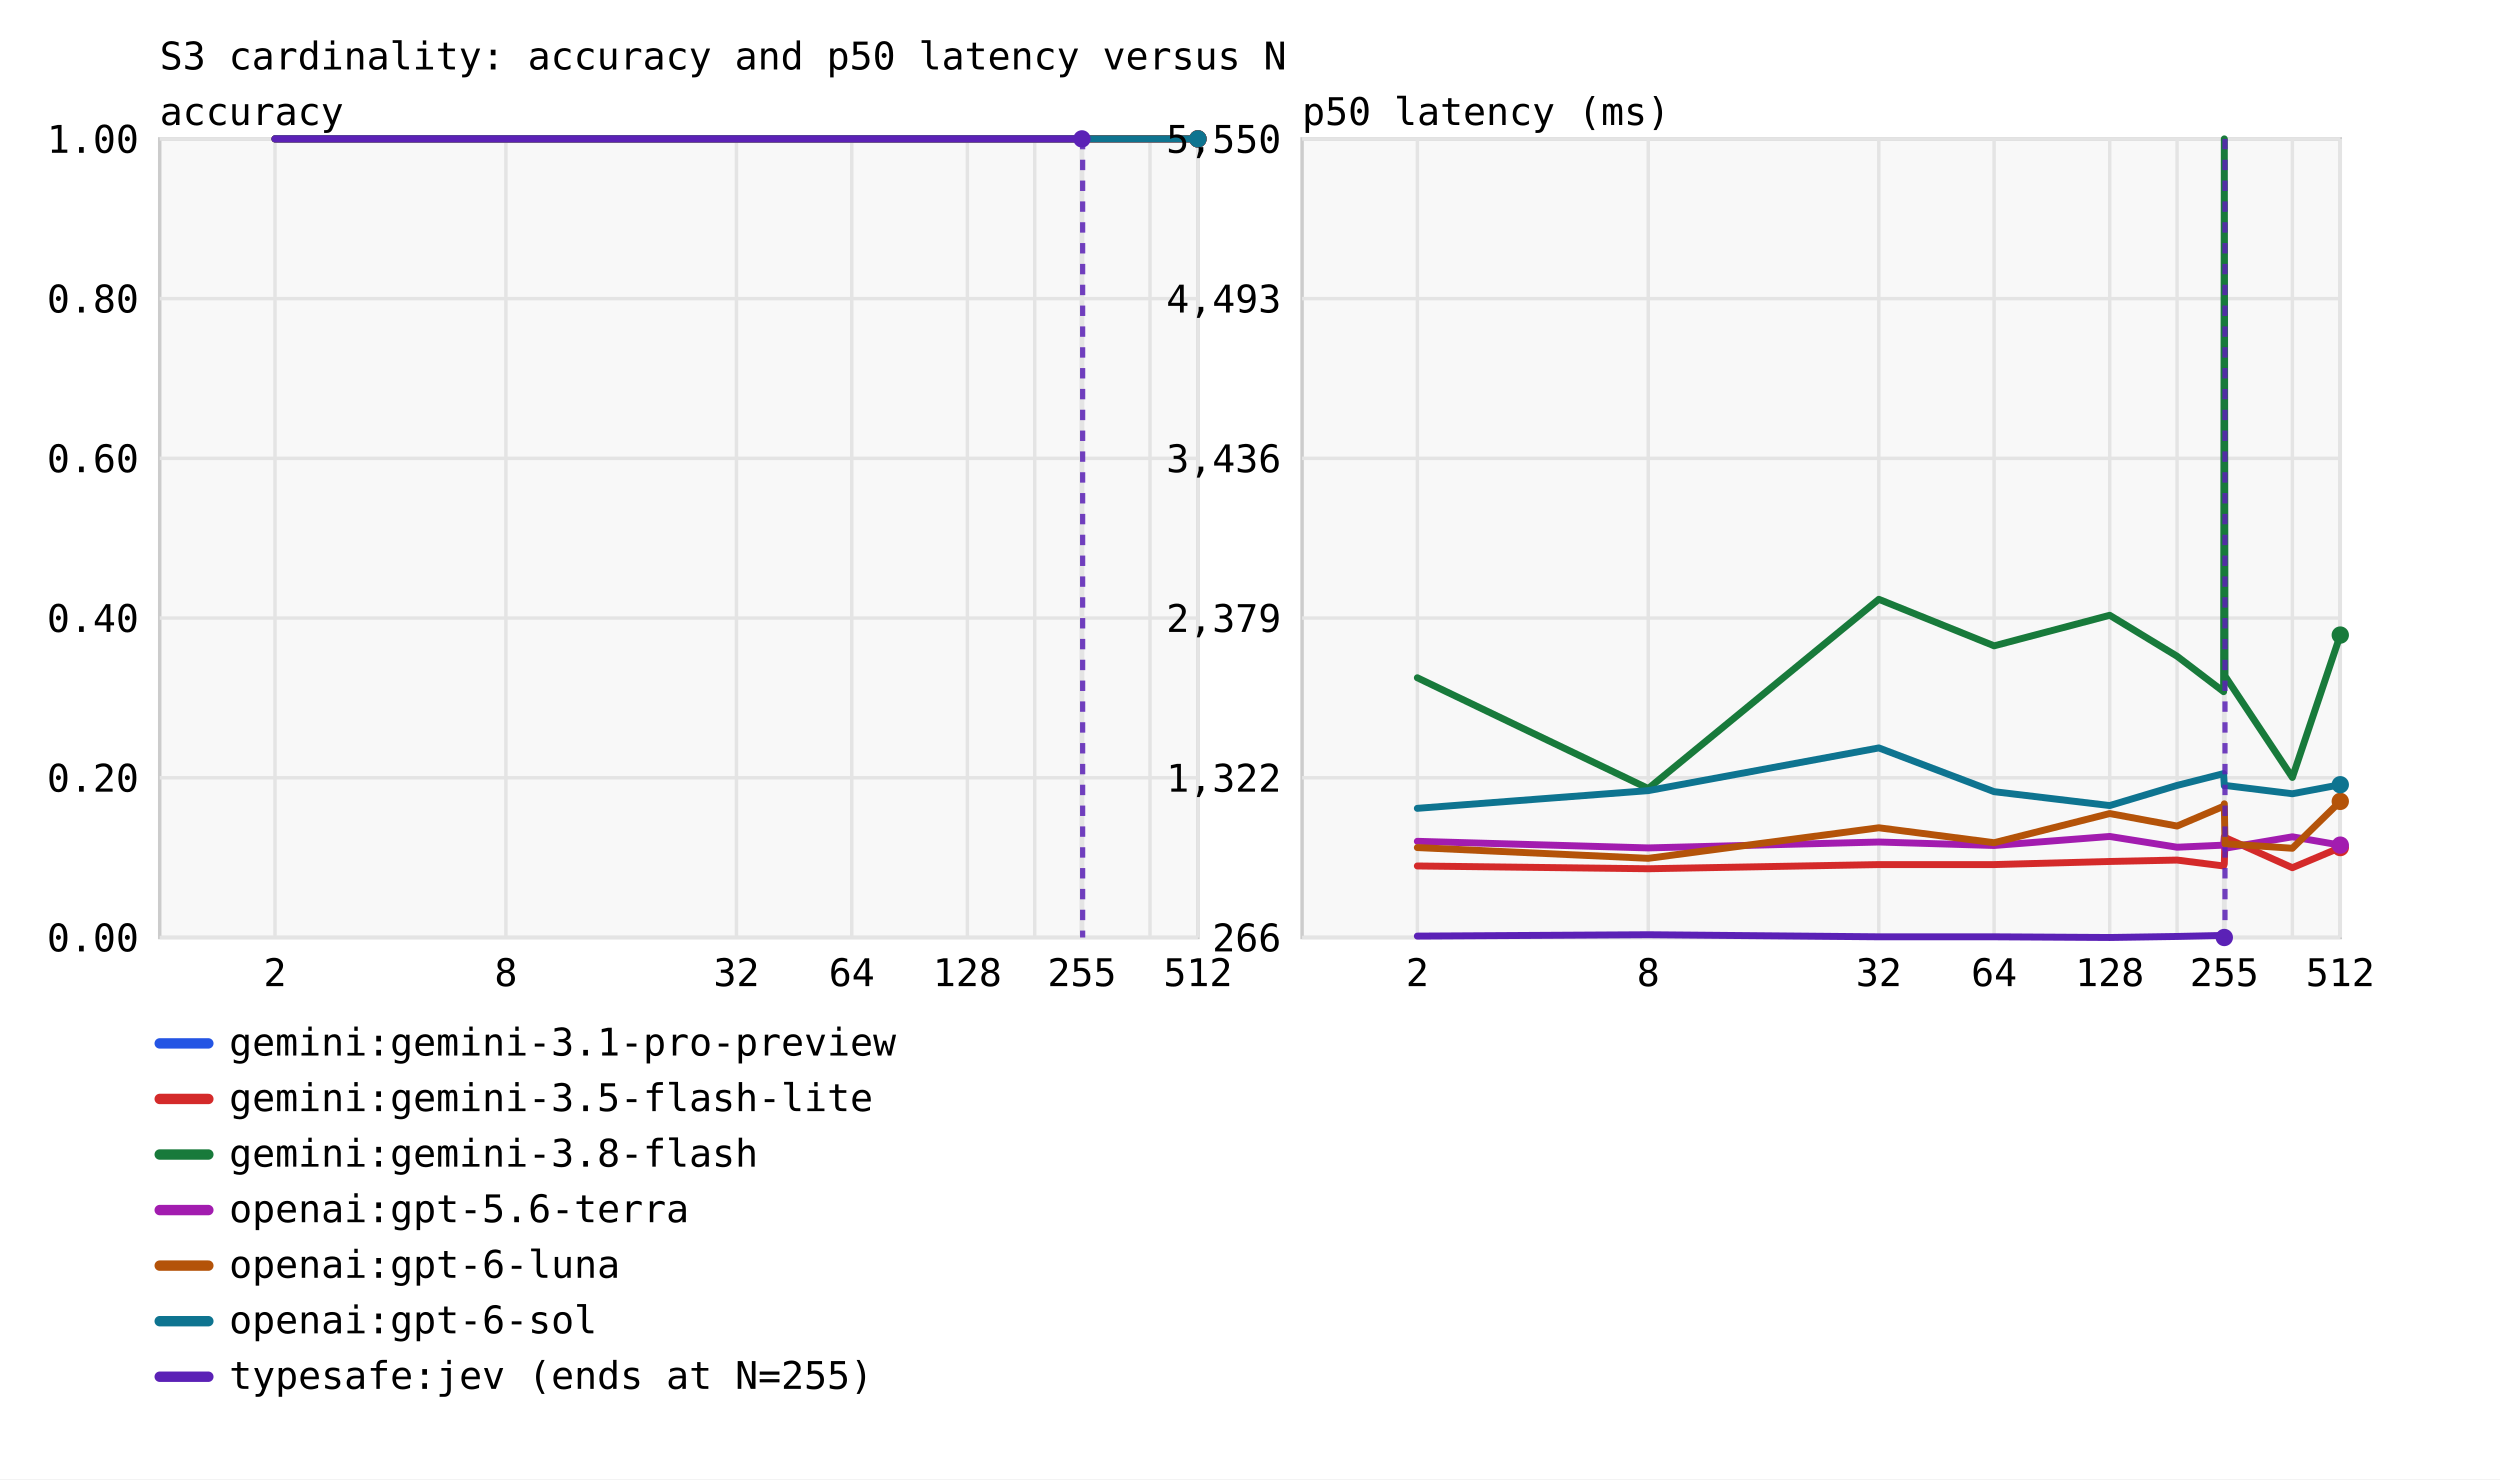
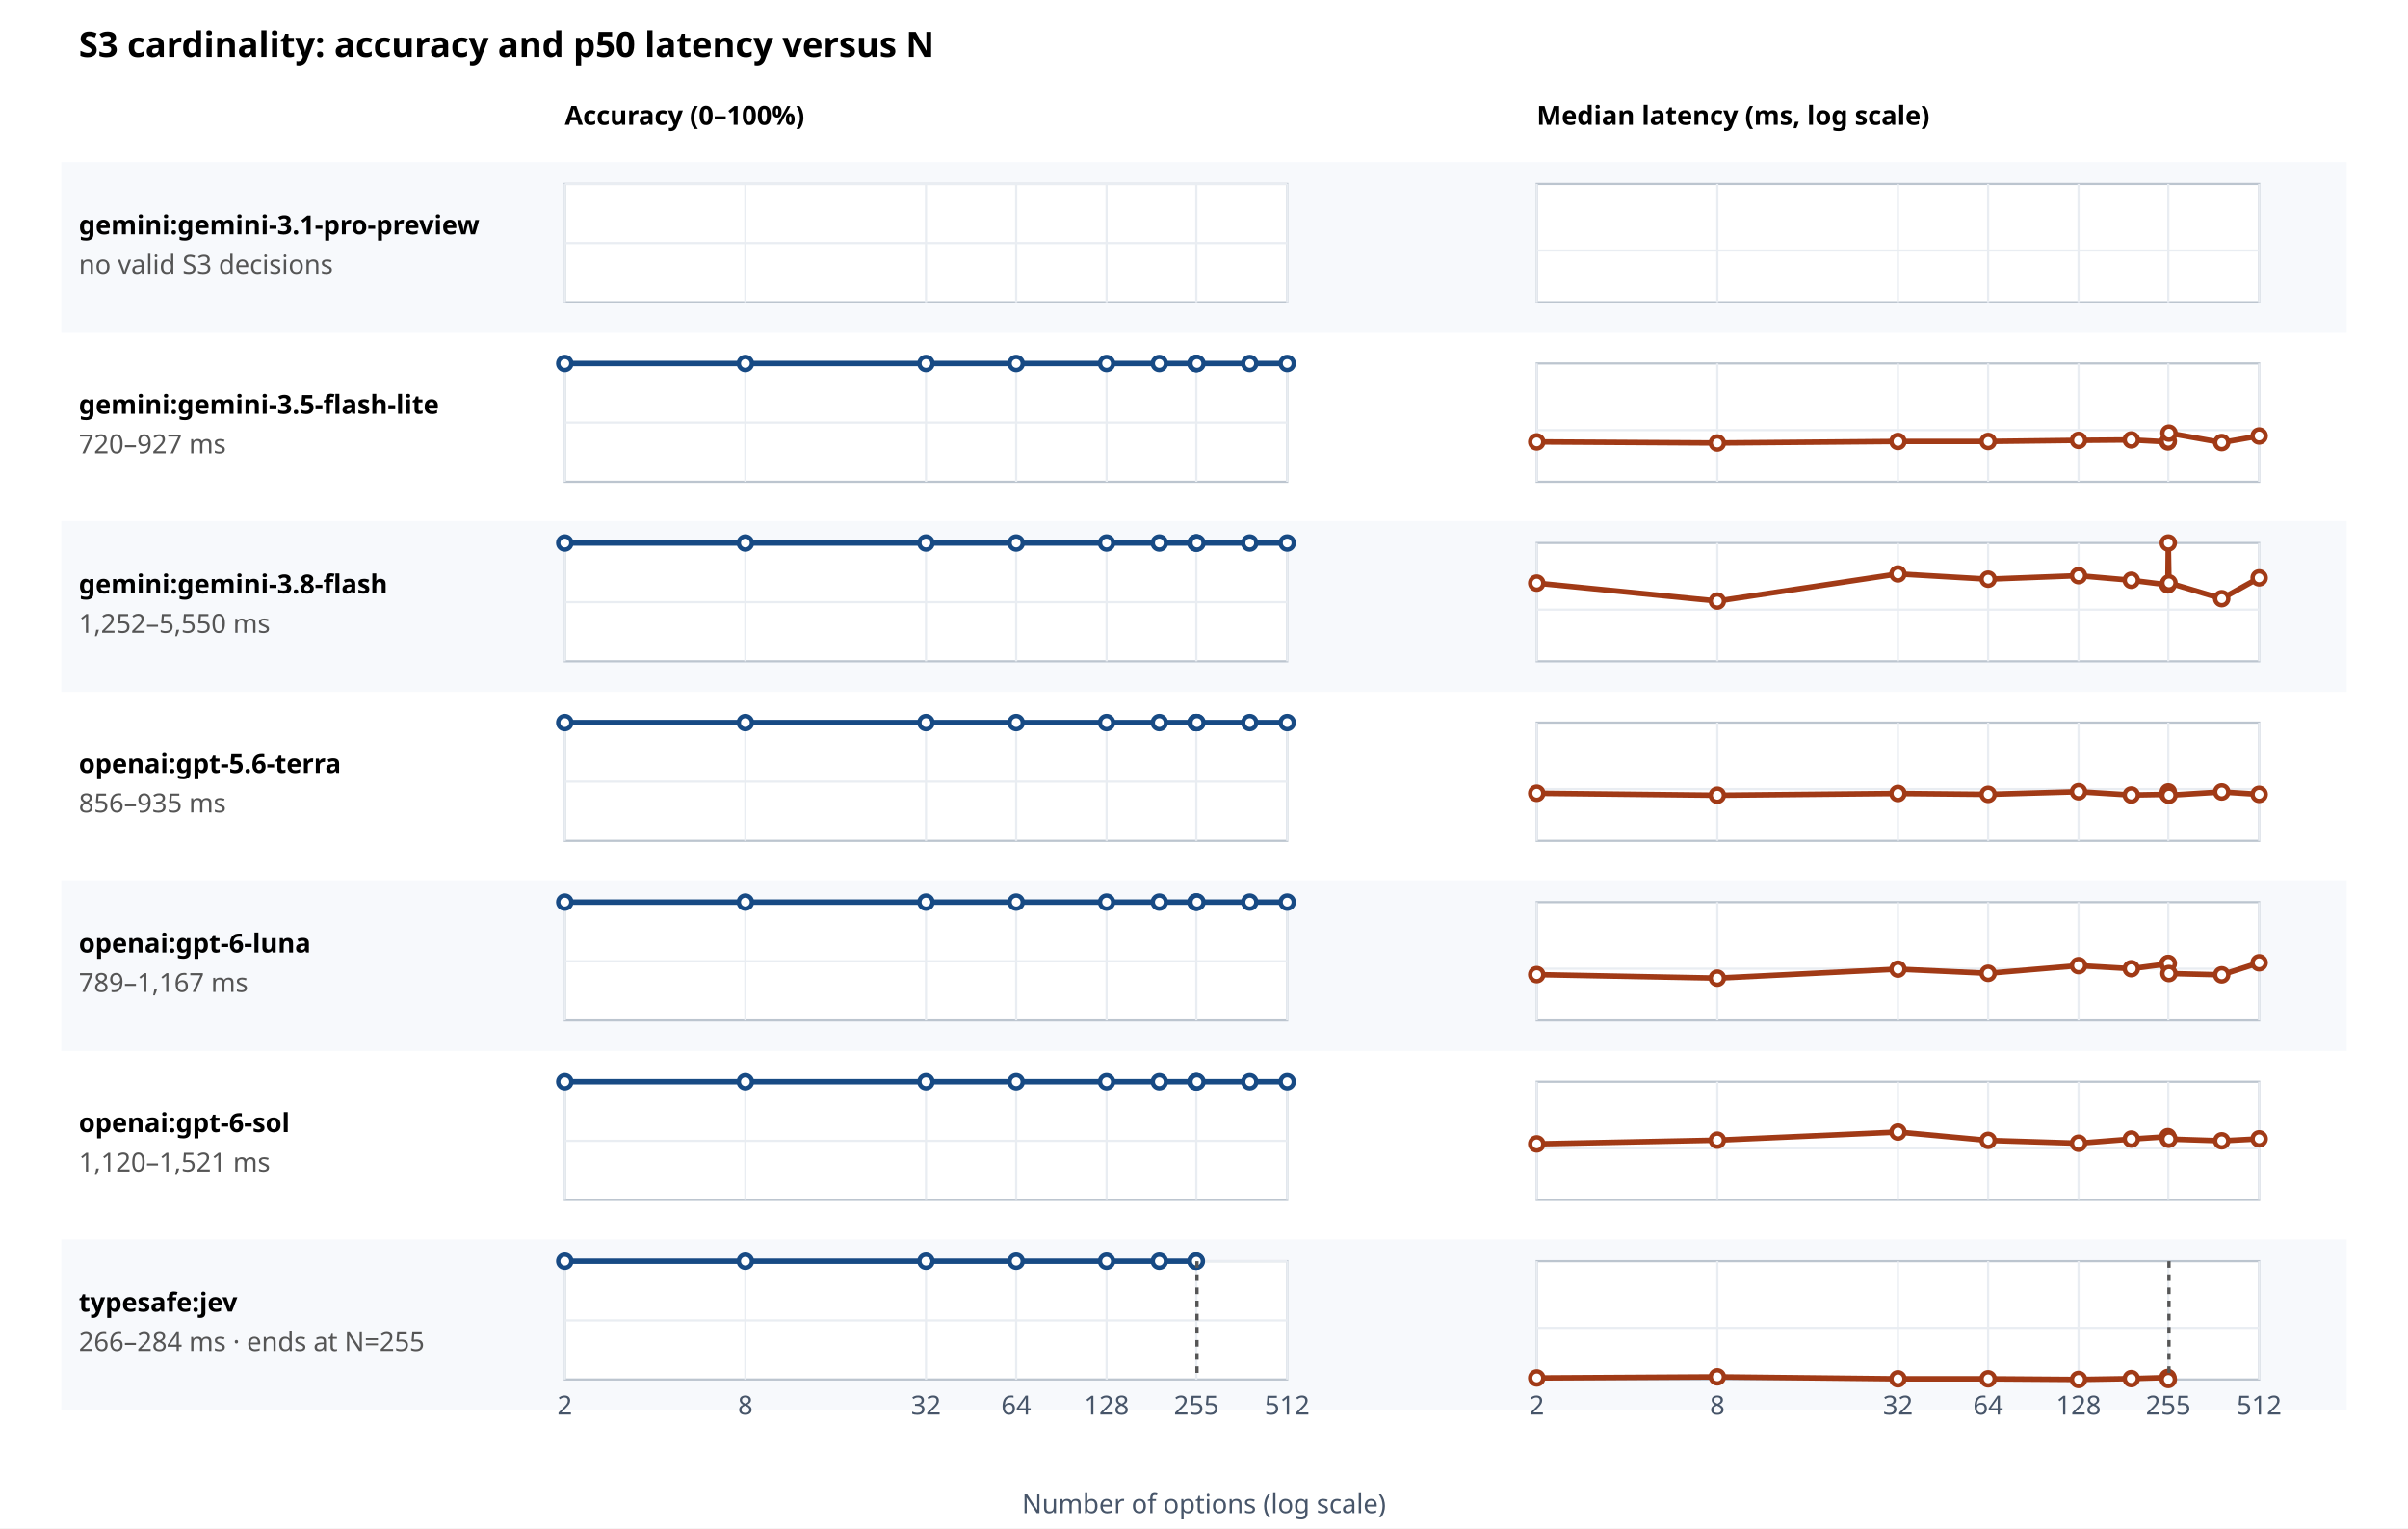
- <svg xmlns="http://www.w3.org/2000/svg" width="720" height="426" viewBox="0 0 720 426" font-family="monospace" font-size="11">
+ <svg xmlns="http://www.w3.org/2000/svg" width="1100" height="698" viewBox="0 0 1100 698" role="img" aria-label="S3 cardinality: accuracy and p50 latency versus N" font-family="sans-serif" font-size="12">
  <rect width="100%" height="100%" fill="#fff" />
-   <text x="46.0" y="20">S3 cardinality: accuracy and p50 latency versus N</text>
-   <text x="46.0" y="36">accuracy</text>
-   <rect x="46.0" y="40.0" width="299.0" height="230.0" fill="#f8f8f8" stroke="#ccc" />
-   <line x1="79.2" y1="40.0" x2="79.2" y2="270.0" stroke="#e4e4e4" />
-   <text x="79.2" y="284.0" text-anchor="middle">2</text>
-   <line x1="145.7" y1="40.0" x2="145.7" y2="270.0" stroke="#e4e4e4" />
-   <text x="145.7" y="284.0" text-anchor="middle">8</text>
-   <line x1="212.1" y1="40.0" x2="212.1" y2="270.0" stroke="#e4e4e4" />
-   <text x="212.1" y="284.0" text-anchor="middle">32</text>
-   <line x1="245.3" y1="40.0" x2="245.3" y2="270.0" stroke="#e4e4e4" />
-   <text x="245.3" y="284.0" text-anchor="middle">64</text>
-   <line x1="278.6" y1="40.0" x2="278.6" y2="270.0" stroke="#e4e4e4" />
-   <text x="278.6" y="284.0" text-anchor="middle">128</text>
-   <line x1="298.0" y1="40.0" x2="298.0" y2="270.0" stroke="#e4e4e4" />
-   <line x1="311.4" y1="40.0" x2="311.4" y2="270.0" stroke="#e4e4e4" />
-   <line x1="311.6" y1="40.0" x2="311.6" y2="270.0" stroke="#e4e4e4" />
-   <text x="311.6" y="284.0" text-anchor="middle">255</text>
-   <line x1="311.8" y1="40.0" x2="311.8" y2="270.0" stroke="#e4e4e4" />
-   <line x1="331.2" y1="40.0" x2="331.2" y2="270.0" stroke="#e4e4e4" />
-   <line x1="345.0" y1="40.0" x2="345.0" y2="270.0" stroke="#e4e4e4" />
-   <text x="345.0" y="284.0" text-anchor="middle">512</text>
-   <line x1="46.0" y1="270.0" x2="345.0" y2="270.0" stroke="#e4e4e4" />
-   <text x="40.0" y="274.0" text-anchor="end">0.00</text>
-   <line x1="46.0" y1="224.0" x2="345.0" y2="224.0" stroke="#e4e4e4" />
-   <text x="40.0" y="228.0" text-anchor="end">0.20</text>
-   <line x1="46.0" y1="178.0" x2="345.0" y2="178.0" stroke="#e4e4e4" />
-   <text x="40.0" y="182.0" text-anchor="end">0.40</text>
-   <line x1="46.0" y1="132.0" x2="345.0" y2="132.0" stroke="#e4e4e4" />
-   <text x="40.0" y="136.0" text-anchor="end">0.60</text>
-   <line x1="46.0" y1="86.0" x2="345.0" y2="86.0" stroke="#e4e4e4" />
-   <text x="40.0" y="90.0" text-anchor="end">0.80</text>
-   <line x1="46.0" y1="40.0" x2="345.0" y2="40.0" stroke="#e4e4e4" />
-   <text x="40.0" y="44.0" text-anchor="end">1.00</text>
-   <polyline points="79.2,40.0 145.7,40.0 212.1,40.0 245.3,40.0 278.6,40.0 298.0,40.0 311.4,40.0 311.6,40.0 311.8,40.0 331.2,40.0 345.0,40.0" fill="none" stroke="#d42a2a" stroke-width="2.0" stroke-linejoin="round" stroke-linecap="round" />
-   <circle cx="345.0" cy="40.0" r="2.5" fill="#d42a2a" />
-   <polyline points="79.2,40.0 145.7,40.0 212.1,40.0 245.3,40.0 278.6,40.0 298.0,40.0 311.4,40.0 311.6,40.0 311.8,40.0 331.2,40.0 345.0,40.0" fill="none" stroke="#187a3b" stroke-width="2.0" stroke-linejoin="round" stroke-linecap="round" />
-   <circle cx="345.0" cy="40.0" r="2.5" fill="#187a3b" />
-   <polyline points="79.2,40.0 145.7,40.0 212.1,40.0 245.3,40.0 278.6,40.0 298.0,40.0 311.4,40.0 311.6,40.0 311.8,40.0 331.2,40.0 345.0,40.0" fill="none" stroke="#a21caf" stroke-width="2.0" stroke-linejoin="round" stroke-linecap="round" />
-   <circle cx="345.0" cy="40.0" r="2.5" fill="#a21caf" />
-   <polyline points="79.2,40.0 145.7,40.0 212.1,40.0 245.3,40.0 278.6,40.0 298.0,40.0 311.4,40.0 311.6,40.0 311.8,40.0 331.2,40.0 345.0,40.0" fill="none" stroke="#b45309" stroke-width="2.0" stroke-linejoin="round" stroke-linecap="round" />
-   <circle cx="345.0" cy="40.0" r="2.5" fill="#b45309" />
-   <polyline points="79.2,40.0 145.7,40.0 212.1,40.0 245.3,40.0 278.6,40.0 298.0,40.0 311.4,40.0 311.6,40.0 311.8,40.0 331.2,40.0 345.0,40.0" fill="none" stroke="#0e7490" stroke-width="2.0" stroke-linejoin="round" stroke-linecap="round" />
-   <circle cx="345.0" cy="40.0" r="2.5" fill="#0e7490" />
-   <polyline points="79.2,40.0 145.7,40.0 212.1,40.0 245.3,40.0 278.6,40.0 298.0,40.0 311.4,40.0 311.6,40.0" fill="none" stroke="#5b21b6" stroke-width="2.0" stroke-linejoin="round" stroke-linecap="round" />
-   <circle cx="311.6" cy="40.0" r="2.5" fill="#5b21b6" />
-   <line x1="311.8" y1="40.0" x2="311.8" y2="270.0" stroke="#5b21b6" stroke-width="1.5" stroke-dasharray="3 3" opacity="0.85" />
-   <text x="375.0" y="36">p50 latency (ms)</text>
-   <rect x="375.0" y="40.0" width="299.0" height="230.0" fill="#f8f8f8" stroke="#ccc" />
-   <line x1="408.2" y1="40.0" x2="408.2" y2="270.0" stroke="#e4e4e4" />
-   <text x="408.2" y="284.0" text-anchor="middle">2</text>
-   <line x1="474.7" y1="40.0" x2="474.7" y2="270.0" stroke="#e4e4e4" />
-   <text x="474.7" y="284.0" text-anchor="middle">8</text>
-   <line x1="541.1" y1="40.0" x2="541.1" y2="270.0" stroke="#e4e4e4" />
-   <text x="541.1" y="284.0" text-anchor="middle">32</text>
-   <line x1="574.3" y1="40.0" x2="574.3" y2="270.0" stroke="#e4e4e4" />
-   <text x="574.3" y="284.0" text-anchor="middle">64</text>
-   <line x1="607.6" y1="40.0" x2="607.6" y2="270.0" stroke="#e4e4e4" />
-   <text x="607.6" y="284.0" text-anchor="middle">128</text>
-   <line x1="627.0" y1="40.0" x2="627.0" y2="270.0" stroke="#e4e4e4" />
-   <line x1="640.4" y1="40.0" x2="640.4" y2="270.0" stroke="#e4e4e4" />
-   <line x1="640.6" y1="40.0" x2="640.6" y2="270.0" stroke="#e4e4e4" />
-   <text x="640.6" y="284.0" text-anchor="middle">255</text>
-   <line x1="640.8" y1="40.0" x2="640.8" y2="270.0" stroke="#e4e4e4" />
-   <line x1="660.2" y1="40.0" x2="660.2" y2="270.0" stroke="#e4e4e4" />
-   <line x1="674.0" y1="40.0" x2="674.0" y2="270.0" stroke="#e4e4e4" />
-   <text x="674.0" y="284.0" text-anchor="middle">512</text>
-   <line x1="375.0" y1="270.0" x2="674.0" y2="270.0" stroke="#e4e4e4" />
-   <text x="369.0" y="274.0" text-anchor="end">266</text>
-   <line x1="375.0" y1="224.0" x2="674.0" y2="224.0" stroke="#e4e4e4" />
-   <text x="369.0" y="228.0" text-anchor="end">1,322</text>
-   <line x1="375.0" y1="178.0" x2="674.0" y2="178.0" stroke="#e4e4e4" />
-   <text x="369.0" y="182.0" text-anchor="end">2,379</text>
-   <line x1="375.0" y1="132.0" x2="674.0" y2="132.0" stroke="#e4e4e4" />
-   <text x="369.0" y="136.0" text-anchor="end">3,436</text>
-   <line x1="375.0" y1="86.0" x2="674.0" y2="86.0" stroke="#e4e4e4" />
-   <text x="369.0" y="90.0" text-anchor="end">4,493</text>
-   <line x1="375.0" y1="40.0" x2="674.0" y2="40.0" stroke="#e4e4e4" />
-   <text x="369.0" y="44.0" text-anchor="end">5,550</text>
-   <polyline points="408.2,249.4 474.7,250.2 541.1,249.0 574.3,249.0 607.6,248.1 627.0,247.7 640.4,249.4 640.6,248.8 640.8,241.2 660.2,249.9 674.0,244.1" fill="none" stroke="#d42a2a" stroke-width="2.0" stroke-linejoin="round" stroke-linecap="round" />
-   <circle cx="674.0" cy="244.1" r="2.5" fill="#d42a2a" />
-   <polyline points="408.2,195.2 474.7,227.1 541.1,172.6 574.3,186.0 607.6,177.2 627.0,189.0 640.4,199.2 640.6,40.0 640.8,194.7 660.2,223.9 674.0,182.9" fill="none" stroke="#187a3b" stroke-width="2.0" stroke-linejoin="round" stroke-linecap="round" />
-   <circle cx="674.0" cy="182.9" r="2.5" fill="#187a3b" />
-   <polyline points="408.2,242.3 474.7,244.2 541.1,242.5 574.3,243.5 607.6,240.9 627.0,244.0 640.4,243.4 640.6,241.0 640.8,244.3 660.2,241.0 674.0,243.4" fill="none" stroke="#a21caf" stroke-width="2.0" stroke-linejoin="round" stroke-linecap="round" />
-   <circle cx="674.0" cy="243.4" r="2.5" fill="#a21caf" />
-   <polyline points="408.2,244.1 474.7,247.2 541.1,238.4 574.3,242.7 607.6,234.3 627.0,237.9 640.4,232.2 640.6,231.5 640.8,243.0 660.2,244.3 674.0,230.8" fill="none" stroke="#b45309" stroke-width="2.0" stroke-linejoin="round" stroke-linecap="round" />
-   <circle cx="674.0" cy="230.8" r="2.5" fill="#b45309" />
-   <polyline points="408.2,232.8 474.7,227.7 541.1,215.4 574.3,228.0 607.6,232.0 627.0,226.2 640.4,222.8 640.6,226.3 640.8,226.2 660.2,228.6 674.0,226.0" fill="none" stroke="#0e7490" stroke-width="2.0" stroke-linejoin="round" stroke-linecap="round" />
-   <circle cx="674.0" cy="226.0" r="2.5" fill="#0e7490" />
-   <polyline points="408.2,269.6 474.7,269.2 541.1,269.8 574.3,269.8 607.6,270.0 627.0,269.7 640.4,269.4 640.6,270.0" fill="none" stroke="#5b21b6" stroke-width="2.0" stroke-linejoin="round" stroke-linecap="round" />
-   <circle cx="640.6" cy="270.0" r="2.5" fill="#5b21b6" />
-   <line x1="640.8" y1="40.0" x2="640.8" y2="270.0" stroke="#5b21b6" stroke-width="1.5" stroke-dasharray="3 3" opacity="0.85" />
-   <line x1="46.0" y1="300.5" x2="60.0" y2="300.5" stroke="#2455e4" stroke-width="3" stroke-linecap="round" />
-   <text x="66.0" y="304.0">gemini:gemini-3.1-pro-preview</text>
-   <line x1="46.0" y1="316.5" x2="60.0" y2="316.5" stroke="#d42a2a" stroke-width="3" stroke-linecap="round" />
-   <text x="66.0" y="320.0">gemini:gemini-3.5-flash-lite</text>
-   <line x1="46.0" y1="332.5" x2="60.0" y2="332.5" stroke="#187a3b" stroke-width="3" stroke-linecap="round" />
-   <text x="66.0" y="336.0">gemini:gemini-3.8-flash</text>
-   <line x1="46.0" y1="348.5" x2="60.0" y2="348.5" stroke="#a21caf" stroke-width="3" stroke-linecap="round" />
-   <text x="66.0" y="352.0">openai:gpt-5.6-terra</text>
-   <line x1="46.0" y1="364.5" x2="60.0" y2="364.5" stroke="#b45309" stroke-width="3" stroke-linecap="round" />
-   <text x="66.0" y="368.0">openai:gpt-6-luna</text>
-   <line x1="46.0" y1="380.5" x2="60.0" y2="380.5" stroke="#0e7490" stroke-width="3" stroke-linecap="round" />
-   <text x="66.0" y="384.0">openai:gpt-6-sol</text>
-   <line x1="46.0" y1="396.5" x2="60.0" y2="396.5" stroke="#5b21b6" stroke-width="3" stroke-linecap="round" />
-   <text x="66.0" y="400.0">typesafe:jev (ends at N=255)</text>
+   <text x="36.0" y="26" font-size="16" font-weight="600">S3 cardinality: accuracy and p50 latency versus N</text>
+   <text x="258.0" y="57" font-weight="600">Accuracy (0–100%)</text>
+   <text x="702.0" y="57" font-weight="600">Median latency (ms, log scale)</text>
+   <rect x="28.0" y="74" width="1044" height="78" fill="#f7f9fc" />
+   <text x="36.0" y="107" font-weight="600">gemini:gemini-3.1-pro-preview</text>
+   <text x="36.0" y="125" fill="#555">no valid S3 decisions</text>
+   <rect x="258.0" y="84.0" width="330.0" height="54.0" fill="white" stroke="#bcc5cf" />
+   <line x1="258.0" y1="84.0" x2="258.0" y2="138.0" stroke="#e9edf2" />
+   <line x1="340.5" y1="84.0" x2="340.5" y2="138.0" stroke="#e9edf2" />
+   <line x1="423.0" y1="84.0" x2="423.0" y2="138.0" stroke="#e9edf2" />
+   <line x1="464.2" y1="84.0" x2="464.2" y2="138.0" stroke="#e9edf2" />
+   <line x1="505.5" y1="84.0" x2="505.5" y2="138.0" stroke="#e9edf2" />
+   <line x1="546.5" y1="84.0" x2="546.5" y2="138.0" stroke="#e9edf2" />
+   <line x1="588.0" y1="84.0" x2="588.0" y2="138.0" stroke="#e9edf2" />
+   <line x1="258.0" y1="111.0" x2="588.0" y2="111.0" stroke="#e9edf2" />
+   <line x1="258.0" y1="84.0" x2="588.0" y2="84.0" stroke="#e9edf2" />
+   <rect x="702.0" y="84.0" width="330.0" height="54.0" fill="white" stroke="#bcc5cf" />
+   <line x1="702.0" y1="84.0" x2="702.0" y2="138.0" stroke="#e9edf2" />
+   <line x1="784.5" y1="84.0" x2="784.5" y2="138.0" stroke="#e9edf2" />
+   <line x1="867.0" y1="84.0" x2="867.0" y2="138.0" stroke="#e9edf2" />
+   <line x1="908.2" y1="84.0" x2="908.2" y2="138.0" stroke="#e9edf2" />
+   <line x1="949.5" y1="84.0" x2="949.5" y2="138.0" stroke="#e9edf2" />
+   <line x1="990.5" y1="84.0" x2="990.5" y2="138.0" stroke="#e9edf2" />
+   <line x1="1032.0" y1="84.0" x2="1032.0" y2="138.0" stroke="#e9edf2" />
+   <line x1="702.0" y1="114.4" x2="1032.0" y2="114.4" stroke="#e9edf2" />
+   <rect x="28.0" y="156" width="1044" height="78" fill="#fff" />
+   <text x="36.0" y="189" font-weight="600">gemini:gemini-3.5-flash-lite</text>
+   <text x="36.0" y="207" fill="#555">720–927 ms</text>
+   <rect x="258.0" y="166.0" width="330.0" height="54.0" fill="white" stroke="#bcc5cf" />
+   <line x1="258.0" y1="166.0" x2="258.0" y2="220.0" stroke="#e9edf2" />
+   <line x1="340.5" y1="166.0" x2="340.5" y2="220.0" stroke="#e9edf2" />
+   <line x1="423.0" y1="166.0" x2="423.0" y2="220.0" stroke="#e9edf2" />
+   <line x1="464.2" y1="166.0" x2="464.2" y2="220.0" stroke="#e9edf2" />
+   <line x1="505.5" y1="166.0" x2="505.5" y2="220.0" stroke="#e9edf2" />
+   <line x1="546.5" y1="166.0" x2="546.5" y2="220.0" stroke="#e9edf2" />
+   <line x1="588.0" y1="166.0" x2="588.0" y2="220.0" stroke="#e9edf2" />
+   <line x1="258.0" y1="193.0" x2="588.0" y2="193.0" stroke="#e9edf2" />
+   <line x1="258.0" y1="166.0" x2="588.0" y2="166.0" stroke="#e9edf2" />
+   <polyline points="258.0,166.0 340.5,166.0 423.0,166.0 464.2,166.0 505.5,166.0 529.6,166.0 546.3,166.0 546.5,166.0 546.8,166.0 570.9,166.0 588.0,166.0" fill="none" stroke="#174a84" stroke-width="2.5" stroke-linejoin="round" stroke-linecap="round" />
+   <circle cx="258.0" cy="166.0" r="3" fill="white" stroke="#174a84" stroke-width="2" />
+   <circle cx="340.5" cy="166.0" r="3" fill="white" stroke="#174a84" stroke-width="2" />
+   <circle cx="423.0" cy="166.0" r="3" fill="white" stroke="#174a84" stroke-width="2" />
+   <circle cx="464.2" cy="166.0" r="3" fill="white" stroke="#174a84" stroke-width="2" />
+   <circle cx="505.5" cy="166.0" r="3" fill="white" stroke="#174a84" stroke-width="2" />
+   <circle cx="529.6" cy="166.0" r="3" fill="white" stroke="#174a84" stroke-width="2" />
+   <circle cx="546.3" cy="166.0" r="3" fill="white" stroke="#174a84" stroke-width="2" />
+   <circle cx="546.5" cy="166.0" r="3" fill="white" stroke="#174a84" stroke-width="2" />
+   <circle cx="546.8" cy="166.0" r="3" fill="white" stroke="#174a84" stroke-width="2" />
+   <circle cx="570.9" cy="166.0" r="3" fill="white" stroke="#174a84" stroke-width="2" />
+   <circle cx="588.0" cy="166.0" r="3" fill="white" stroke="#174a84" stroke-width="2" />
+   <rect x="702.0" y="166.0" width="330.0" height="54.0" fill="white" stroke="#bcc5cf" />
+   <line x1="702.0" y1="166.0" x2="702.0" y2="220.0" stroke="#e9edf2" />
+   <line x1="784.5" y1="166.0" x2="784.5" y2="220.0" stroke="#e9edf2" />
+   <line x1="867.0" y1="166.0" x2="867.0" y2="220.0" stroke="#e9edf2" />
+   <line x1="908.2" y1="166.0" x2="908.2" y2="220.0" stroke="#e9edf2" />
+   <line x1="949.5" y1="166.0" x2="949.5" y2="220.0" stroke="#e9edf2" />
+   <line x1="990.5" y1="166.0" x2="990.5" y2="220.0" stroke="#e9edf2" />
+   <line x1="1032.0" y1="166.0" x2="1032.0" y2="220.0" stroke="#e9edf2" />
+   <line x1="702.0" y1="196.4" x2="1032.0" y2="196.4" stroke="#e9edf2" />
+   <polyline points="702.0,201.8 784.5,202.3 867.0,201.6 908.2,201.6 949.5,201.1 973.6,200.9 990.3,201.8 990.5,201.5 990.8,197.8 1014.9,202.1 1032.0,199.1" fill="none" stroke="#a13a16" stroke-width="2.5" stroke-linejoin="round" stroke-linecap="round" />
+   <circle cx="702.0" cy="201.8" r="3" fill="white" stroke="#a13a16" stroke-width="2" />
+   <circle cx="784.5" cy="202.3" r="3" fill="white" stroke="#a13a16" stroke-width="2" />
+   <circle cx="867.0" cy="201.6" r="3" fill="white" stroke="#a13a16" stroke-width="2" />
+   <circle cx="908.2" cy="201.6" r="3" fill="white" stroke="#a13a16" stroke-width="2" />
+   <circle cx="949.5" cy="201.1" r="3" fill="white" stroke="#a13a16" stroke-width="2" />
+   <circle cx="973.6" cy="200.9" r="3" fill="white" stroke="#a13a16" stroke-width="2" />
+   <circle cx="990.3" cy="201.8" r="3" fill="white" stroke="#a13a16" stroke-width="2" />
+   <circle cx="990.5" cy="201.5" r="3" fill="white" stroke="#a13a16" stroke-width="2" />
+   <circle cx="990.8" cy="197.8" r="3" fill="white" stroke="#a13a16" stroke-width="2" />
+   <circle cx="1014.9" cy="202.1" r="3" fill="white" stroke="#a13a16" stroke-width="2" />
+   <circle cx="1032.0" cy="199.1" r="3" fill="white" stroke="#a13a16" stroke-width="2" />
+   <rect x="28.0" y="238" width="1044" height="78" fill="#f7f9fc" />
+   <text x="36.0" y="271" font-weight="600">gemini:gemini-3.8-flash</text>
+   <text x="36.0" y="289" fill="#555">1,252–5,550 ms</text>
+   <rect x="258.0" y="248.0" width="330.0" height="54.0" fill="white" stroke="#bcc5cf" />
+   <line x1="258.0" y1="248.0" x2="258.0" y2="302.0" stroke="#e9edf2" />
+   <line x1="340.5" y1="248.0" x2="340.5" y2="302.0" stroke="#e9edf2" />
+   <line x1="423.0" y1="248.0" x2="423.0" y2="302.0" stroke="#e9edf2" />
+   <line x1="464.2" y1="248.0" x2="464.2" y2="302.0" stroke="#e9edf2" />
+   <line x1="505.5" y1="248.0" x2="505.5" y2="302.0" stroke="#e9edf2" />
+   <line x1="546.5" y1="248.0" x2="546.5" y2="302.0" stroke="#e9edf2" />
+   <line x1="588.0" y1="248.0" x2="588.0" y2="302.0" stroke="#e9edf2" />
+   <line x1="258.0" y1="275.0" x2="588.0" y2="275.0" stroke="#e9edf2" />
+   <line x1="258.0" y1="248.0" x2="588.0" y2="248.0" stroke="#e9edf2" />
+   <polyline points="258.0,248.0 340.5,248.0 423.0,248.0 464.2,248.0 505.5,248.0 529.6,248.0 546.3,248.0 546.5,248.0 546.8,248.0 570.9,248.0 588.0,248.0" fill="none" stroke="#174a84" stroke-width="2.5" stroke-linejoin="round" stroke-linecap="round" />
+   <circle cx="258.0" cy="248.0" r="3" fill="white" stroke="#174a84" stroke-width="2" />
+   <circle cx="340.5" cy="248.0" r="3" fill="white" stroke="#174a84" stroke-width="2" />
+   <circle cx="423.0" cy="248.0" r="3" fill="white" stroke="#174a84" stroke-width="2" />
+   <circle cx="464.2" cy="248.0" r="3" fill="white" stroke="#174a84" stroke-width="2" />
+   <circle cx="505.5" cy="248.0" r="3" fill="white" stroke="#174a84" stroke-width="2" />
+   <circle cx="529.6" cy="248.0" r="3" fill="white" stroke="#174a84" stroke-width="2" />
+   <circle cx="546.3" cy="248.0" r="3" fill="white" stroke="#174a84" stroke-width="2" />
+   <circle cx="546.5" cy="248.0" r="3" fill="white" stroke="#174a84" stroke-width="2" />
+   <circle cx="546.8" cy="248.0" r="3" fill="white" stroke="#174a84" stroke-width="2" />
+   <circle cx="570.9" cy="248.0" r="3" fill="white" stroke="#174a84" stroke-width="2" />
+   <circle cx="588.0" cy="248.0" r="3" fill="white" stroke="#174a84" stroke-width="2" />
+   <rect x="702.0" y="248.0" width="330.0" height="54.0" fill="white" stroke="#bcc5cf" />
+   <line x1="702.0" y1="248.0" x2="702.0" y2="302.0" stroke="#e9edf2" />
+   <line x1="784.5" y1="248.0" x2="784.5" y2="302.0" stroke="#e9edf2" />
+   <line x1="867.0" y1="248.0" x2="867.0" y2="302.0" stroke="#e9edf2" />
+   <line x1="908.2" y1="248.0" x2="908.2" y2="302.0" stroke="#e9edf2" />
+   <line x1="949.5" y1="248.0" x2="949.5" y2="302.0" stroke="#e9edf2" />
+   <line x1="990.5" y1="248.0" x2="990.5" y2="302.0" stroke="#e9edf2" />
+   <line x1="1032.0" y1="248.0" x2="1032.0" y2="302.0" stroke="#e9edf2" />
+   <line x1="702.0" y1="278.4" x2="1032.0" y2="278.4" stroke="#e9edf2" />
+   <polyline points="702.0,266.3 784.5,274.5 867.0,262.1 908.2,264.5 949.5,262.9 973.6,265.0 990.3,267.1 990.5,248.0 990.8,266.2 1014.9,273.4 1032.0,263.9" fill="none" stroke="#a13a16" stroke-width="2.5" stroke-linejoin="round" stroke-linecap="round" />
+   <circle cx="702.0" cy="266.3" r="3" fill="white" stroke="#a13a16" stroke-width="2" />
+   <circle cx="784.5" cy="274.5" r="3" fill="white" stroke="#a13a16" stroke-width="2" />
+   <circle cx="867.0" cy="262.1" r="3" fill="white" stroke="#a13a16" stroke-width="2" />
+   <circle cx="908.2" cy="264.5" r="3" fill="white" stroke="#a13a16" stroke-width="2" />
+   <circle cx="949.5" cy="262.9" r="3" fill="white" stroke="#a13a16" stroke-width="2" />
+   <circle cx="973.6" cy="265.0" r="3" fill="white" stroke="#a13a16" stroke-width="2" />
+   <circle cx="990.3" cy="267.1" r="3" fill="white" stroke="#a13a16" stroke-width="2" />
+   <circle cx="990.5" cy="248.0" r="3" fill="white" stroke="#a13a16" stroke-width="2" />
+   <circle cx="990.8" cy="266.2" r="3" fill="white" stroke="#a13a16" stroke-width="2" />
+   <circle cx="1014.9" cy="273.4" r="3" fill="white" stroke="#a13a16" stroke-width="2" />
+   <circle cx="1032.0" cy="263.9" r="3" fill="white" stroke="#a13a16" stroke-width="2" />
+   <rect x="28.0" y="320" width="1044" height="78" fill="#fff" />
+   <text x="36.0" y="353" font-weight="600">openai:gpt-5.6-terra</text>
+   <text x="36.0" y="371" fill="#555">856–935 ms</text>
+   <rect x="258.0" y="330.0" width="330.0" height="54.0" fill="white" stroke="#bcc5cf" />
+   <line x1="258.0" y1="330.0" x2="258.0" y2="384.0" stroke="#e9edf2" />
+   <line x1="340.5" y1="330.0" x2="340.5" y2="384.0" stroke="#e9edf2" />
+   <line x1="423.0" y1="330.0" x2="423.0" y2="384.0" stroke="#e9edf2" />
+   <line x1="464.2" y1="330.0" x2="464.2" y2="384.0" stroke="#e9edf2" />
+   <line x1="505.5" y1="330.0" x2="505.5" y2="384.0" stroke="#e9edf2" />
+   <line x1="546.5" y1="330.0" x2="546.5" y2="384.0" stroke="#e9edf2" />
+   <line x1="588.0" y1="330.0" x2="588.0" y2="384.0" stroke="#e9edf2" />
+   <line x1="258.0" y1="357.0" x2="588.0" y2="357.0" stroke="#e9edf2" />
+   <line x1="258.0" y1="330.0" x2="588.0" y2="330.0" stroke="#e9edf2" />
+   <polyline points="258.0,330.0 340.5,330.0 423.0,330.0 464.2,330.0 505.5,330.0 529.6,330.0 546.3,330.0 546.5,330.0 546.8,330.0 570.9,330.0 588.0,330.0" fill="none" stroke="#174a84" stroke-width="2.5" stroke-linejoin="round" stroke-linecap="round" />
+   <circle cx="258.0" cy="330.0" r="3" fill="white" stroke="#174a84" stroke-width="2" />
+   <circle cx="340.5" cy="330.0" r="3" fill="white" stroke="#174a84" stroke-width="2" />
+   <circle cx="423.0" cy="330.0" r="3" fill="white" stroke="#174a84" stroke-width="2" />
+   <circle cx="464.2" cy="330.0" r="3" fill="white" stroke="#174a84" stroke-width="2" />
+   <circle cx="505.5" cy="330.0" r="3" fill="white" stroke="#174a84" stroke-width="2" />
+   <circle cx="529.6" cy="330.0" r="3" fill="white" stroke="#174a84" stroke-width="2" />
+   <circle cx="546.3" cy="330.0" r="3" fill="white" stroke="#174a84" stroke-width="2" />
+   <circle cx="546.5" cy="330.0" r="3" fill="white" stroke="#174a84" stroke-width="2" />
+   <circle cx="546.8" cy="330.0" r="3" fill="white" stroke="#174a84" stroke-width="2" />
+   <circle cx="570.9" cy="330.0" r="3" fill="white" stroke="#174a84" stroke-width="2" />
+   <circle cx="588.0" cy="330.0" r="3" fill="white" stroke="#174a84" stroke-width="2" />
+   <rect x="702.0" y="330.0" width="330.0" height="54.0" fill="white" stroke="#bcc5cf" />
+   <line x1="702.0" y1="330.0" x2="702.0" y2="384.0" stroke="#e9edf2" />
+   <line x1="784.5" y1="330.0" x2="784.5" y2="384.0" stroke="#e9edf2" />
+   <line x1="867.0" y1="330.0" x2="867.0" y2="384.0" stroke="#e9edf2" />
+   <line x1="908.2" y1="330.0" x2="908.2" y2="384.0" stroke="#e9edf2" />
+   <line x1="949.5" y1="330.0" x2="949.5" y2="384.0" stroke="#e9edf2" />
+   <line x1="990.5" y1="330.0" x2="990.5" y2="384.0" stroke="#e9edf2" />
+   <line x1="1032.0" y1="330.0" x2="1032.0" y2="384.0" stroke="#e9edf2" />
+   <line x1="702.0" y1="360.4" x2="1032.0" y2="360.4" stroke="#e9edf2" />
+   <polyline points="702.0,362.3 784.5,363.2 867.0,362.4 908.2,362.8 949.5,361.6 973.6,363.1 990.3,362.8 990.5,361.7 990.8,363.2 1014.9,361.7 1032.0,362.8" fill="none" stroke="#a13a16" stroke-width="2.5" stroke-linejoin="round" stroke-linecap="round" />
+   <circle cx="702.0" cy="362.3" r="3" fill="white" stroke="#a13a16" stroke-width="2" />
+   <circle cx="784.5" cy="363.2" r="3" fill="white" stroke="#a13a16" stroke-width="2" />
+   <circle cx="867.0" cy="362.4" r="3" fill="white" stroke="#a13a16" stroke-width="2" />
+   <circle cx="908.2" cy="362.8" r="3" fill="white" stroke="#a13a16" stroke-width="2" />
+   <circle cx="949.5" cy="361.6" r="3" fill="white" stroke="#a13a16" stroke-width="2" />
+   <circle cx="973.6" cy="363.1" r="3" fill="white" stroke="#a13a16" stroke-width="2" />
+   <circle cx="990.3" cy="362.8" r="3" fill="white" stroke="#a13a16" stroke-width="2" />
+   <circle cx="990.5" cy="361.7" r="3" fill="white" stroke="#a13a16" stroke-width="2" />
+   <circle cx="990.8" cy="363.2" r="3" fill="white" stroke="#a13a16" stroke-width="2" />
+   <circle cx="1014.9" cy="361.7" r="3" fill="white" stroke="#a13a16" stroke-width="2" />
+   <circle cx="1032.0" cy="362.8" r="3" fill="white" stroke="#a13a16" stroke-width="2" />
+   <rect x="28.0" y="402" width="1044" height="78" fill="#f7f9fc" />
+   <text x="36.0" y="435" font-weight="600">openai:gpt-6-luna</text>
+   <text x="36.0" y="453" fill="#555">789–1,167 ms</text>
+   <rect x="258.0" y="412.0" width="330.0" height="54.0" fill="white" stroke="#bcc5cf" />
+   <line x1="258.0" y1="412.0" x2="258.0" y2="466.0" stroke="#e9edf2" />
+   <line x1="340.5" y1="412.0" x2="340.5" y2="466.0" stroke="#e9edf2" />
+   <line x1="423.0" y1="412.0" x2="423.0" y2="466.0" stroke="#e9edf2" />
+   <line x1="464.2" y1="412.0" x2="464.2" y2="466.0" stroke="#e9edf2" />
+   <line x1="505.5" y1="412.0" x2="505.5" y2="466.0" stroke="#e9edf2" />
+   <line x1="546.5" y1="412.0" x2="546.5" y2="466.0" stroke="#e9edf2" />
+   <line x1="588.0" y1="412.0" x2="588.0" y2="466.0" stroke="#e9edf2" />
+   <line x1="258.0" y1="439.0" x2="588.0" y2="439.0" stroke="#e9edf2" />
+   <line x1="258.0" y1="412.0" x2="588.0" y2="412.0" stroke="#e9edf2" />
+   <polyline points="258.0,412.0 340.5,412.0 423.0,412.0 464.2,412.0 505.5,412.0 529.6,412.0 546.3,412.0 546.5,412.0 546.8,412.0 570.9,412.0 588.0,412.0" fill="none" stroke="#174a84" stroke-width="2.5" stroke-linejoin="round" stroke-linecap="round" />
+   <circle cx="258.0" cy="412.0" r="3" fill="white" stroke="#174a84" stroke-width="2" />
+   <circle cx="340.5" cy="412.0" r="3" fill="white" stroke="#174a84" stroke-width="2" />
+   <circle cx="423.0" cy="412.0" r="3" fill="white" stroke="#174a84" stroke-width="2" />
+   <circle cx="464.2" cy="412.0" r="3" fill="white" stroke="#174a84" stroke-width="2" />
+   <circle cx="505.5" cy="412.0" r="3" fill="white" stroke="#174a84" stroke-width="2" />
+   <circle cx="529.6" cy="412.0" r="3" fill="white" stroke="#174a84" stroke-width="2" />
+   <circle cx="546.3" cy="412.0" r="3" fill="white" stroke="#174a84" stroke-width="2" />
+   <circle cx="546.5" cy="412.0" r="3" fill="white" stroke="#174a84" stroke-width="2" />
+   <circle cx="546.8" cy="412.0" r="3" fill="white" stroke="#174a84" stroke-width="2" />
+   <circle cx="570.9" cy="412.0" r="3" fill="white" stroke="#174a84" stroke-width="2" />
+   <circle cx="588.0" cy="412.0" r="3" fill="white" stroke="#174a84" stroke-width="2" />
+   <rect x="702.0" y="412.0" width="330.0" height="54.0" fill="white" stroke="#bcc5cf" />
+   <line x1="702.0" y1="412.0" x2="702.0" y2="466.0" stroke="#e9edf2" />
+   <line x1="784.5" y1="412.0" x2="784.5" y2="466.0" stroke="#e9edf2" />
+   <line x1="867.0" y1="412.0" x2="867.0" y2="466.0" stroke="#e9edf2" />
+   <line x1="908.2" y1="412.0" x2="908.2" y2="466.0" stroke="#e9edf2" />
+   <line x1="949.5" y1="412.0" x2="949.5" y2="466.0" stroke="#e9edf2" />
+   <line x1="990.5" y1="412.0" x2="990.5" y2="466.0" stroke="#e9edf2" />
+   <line x1="1032.0" y1="412.0" x2="1032.0" y2="466.0" stroke="#e9edf2" />
+   <line x1="702.0" y1="442.4" x2="1032.0" y2="442.4" stroke="#e9edf2" />
+   <polyline points="702.0,445.1 784.5,446.7 867.0,442.6 908.2,444.5 949.5,441.0 973.6,442.4 990.3,440.2 990.5,440.0 990.8,444.6 1014.9,445.2 1032.0,439.7" fill="none" stroke="#a13a16" stroke-width="2.5" stroke-linejoin="round" stroke-linecap="round" />
+   <circle cx="702.0" cy="445.1" r="3" fill="white" stroke="#a13a16" stroke-width="2" />
+   <circle cx="784.5" cy="446.7" r="3" fill="white" stroke="#a13a16" stroke-width="2" />
+   <circle cx="867.0" cy="442.6" r="3" fill="white" stroke="#a13a16" stroke-width="2" />
+   <circle cx="908.2" cy="444.5" r="3" fill="white" stroke="#a13a16" stroke-width="2" />
+   <circle cx="949.5" cy="441.0" r="3" fill="white" stroke="#a13a16" stroke-width="2" />
+   <circle cx="973.6" cy="442.4" r="3" fill="white" stroke="#a13a16" stroke-width="2" />
+   <circle cx="990.3" cy="440.2" r="3" fill="white" stroke="#a13a16" stroke-width="2" />
+   <circle cx="990.5" cy="440.0" r="3" fill="white" stroke="#a13a16" stroke-width="2" />
+   <circle cx="990.8" cy="444.6" r="3" fill="white" stroke="#a13a16" stroke-width="2" />
+   <circle cx="1014.9" cy="445.2" r="3" fill="white" stroke="#a13a16" stroke-width="2" />
+   <circle cx="1032.0" cy="439.7" r="3" fill="white" stroke="#a13a16" stroke-width="2" />
+   <rect x="28.0" y="484" width="1044" height="78" fill="#fff" />
+   <text x="36.0" y="517" font-weight="600">openai:gpt-6-sol</text>
+   <text x="36.0" y="535" fill="#555">1,120–1,521 ms</text>
+   <rect x="258.0" y="494.0" width="330.0" height="54.0" fill="white" stroke="#bcc5cf" />
+   <line x1="258.0" y1="494.0" x2="258.0" y2="548.0" stroke="#e9edf2" />
+   <line x1="340.5" y1="494.0" x2="340.5" y2="548.0" stroke="#e9edf2" />
+   <line x1="423.0" y1="494.0" x2="423.0" y2="548.0" stroke="#e9edf2" />
+   <line x1="464.2" y1="494.0" x2="464.2" y2="548.0" stroke="#e9edf2" />
+   <line x1="505.5" y1="494.0" x2="505.5" y2="548.0" stroke="#e9edf2" />
+   <line x1="546.5" y1="494.0" x2="546.5" y2="548.0" stroke="#e9edf2" />
+   <line x1="588.0" y1="494.0" x2="588.0" y2="548.0" stroke="#e9edf2" />
+   <line x1="258.0" y1="521.0" x2="588.0" y2="521.0" stroke="#e9edf2" />
+   <line x1="258.0" y1="494.0" x2="588.0" y2="494.0" stroke="#e9edf2" />
+   <polyline points="258.0,494.0 340.5,494.0 423.0,494.0 464.2,494.0 505.5,494.0 529.6,494.0 546.3,494.0 546.5,494.0 546.8,494.0 570.9,494.0 588.0,494.0" fill="none" stroke="#174a84" stroke-width="2.5" stroke-linejoin="round" stroke-linecap="round" />
+   <circle cx="258.0" cy="494.0" r="3" fill="white" stroke="#174a84" stroke-width="2" />
+   <circle cx="340.5" cy="494.0" r="3" fill="white" stroke="#174a84" stroke-width="2" />
+   <circle cx="423.0" cy="494.0" r="3" fill="white" stroke="#174a84" stroke-width="2" />
+   <circle cx="464.2" cy="494.0" r="3" fill="white" stroke="#174a84" stroke-width="2" />
+   <circle cx="505.5" cy="494.0" r="3" fill="white" stroke="#174a84" stroke-width="2" />
+   <circle cx="529.6" cy="494.0" r="3" fill="white" stroke="#174a84" stroke-width="2" />
+   <circle cx="546.3" cy="494.0" r="3" fill="white" stroke="#174a84" stroke-width="2" />
+   <circle cx="546.5" cy="494.0" r="3" fill="white" stroke="#174a84" stroke-width="2" />
+   <circle cx="546.8" cy="494.0" r="3" fill="white" stroke="#174a84" stroke-width="2" />
+   <circle cx="570.9" cy="494.0" r="3" fill="white" stroke="#174a84" stroke-width="2" />
+   <circle cx="588.0" cy="494.0" r="3" fill="white" stroke="#174a84" stroke-width="2" />
+   <rect x="702.0" y="494.0" width="330.0" height="54.0" fill="white" stroke="#bcc5cf" />
+   <line x1="702.0" y1="494.0" x2="702.0" y2="548.0" stroke="#e9edf2" />
+   <line x1="784.5" y1="494.0" x2="784.5" y2="548.0" stroke="#e9edf2" />
+   <line x1="867.0" y1="494.0" x2="867.0" y2="548.0" stroke="#e9edf2" />
+   <line x1="908.2" y1="494.0" x2="908.2" y2="548.0" stroke="#e9edf2" />
+   <line x1="949.5" y1="494.0" x2="949.5" y2="548.0" stroke="#e9edf2" />
+   <line x1="990.5" y1="494.0" x2="990.5" y2="548.0" stroke="#e9edf2" />
+   <line x1="1032.0" y1="494.0" x2="1032.0" y2="548.0" stroke="#e9edf2" />
+   <line x1="702.0" y1="524.4" x2="1032.0" y2="524.4" stroke="#e9edf2" />
+   <polyline points="702.0,522.4 784.5,520.7 867.0,517.0 908.2,520.8 949.5,522.1 973.6,520.2 990.3,519.1 990.5,520.2 990.8,520.2 1014.9,521.0 1032.0,520.1" fill="none" stroke="#a13a16" stroke-width="2.5" stroke-linejoin="round" stroke-linecap="round" />
+   <circle cx="702.0" cy="522.4" r="3" fill="white" stroke="#a13a16" stroke-width="2" />
+   <circle cx="784.5" cy="520.7" r="3" fill="white" stroke="#a13a16" stroke-width="2" />
+   <circle cx="867.0" cy="517.0" r="3" fill="white" stroke="#a13a16" stroke-width="2" />
+   <circle cx="908.2" cy="520.8" r="3" fill="white" stroke="#a13a16" stroke-width="2" />
+   <circle cx="949.5" cy="522.1" r="3" fill="white" stroke="#a13a16" stroke-width="2" />
+   <circle cx="973.6" cy="520.2" r="3" fill="white" stroke="#a13a16" stroke-width="2" />
+   <circle cx="990.3" cy="519.1" r="3" fill="white" stroke="#a13a16" stroke-width="2" />
+   <circle cx="990.5" cy="520.2" r="3" fill="white" stroke="#a13a16" stroke-width="2" />
+   <circle cx="990.8" cy="520.2" r="3" fill="white" stroke="#a13a16" stroke-width="2" />
+   <circle cx="1014.9" cy="521.0" r="3" fill="white" stroke="#a13a16" stroke-width="2" />
+   <circle cx="1032.0" cy="520.1" r="3" fill="white" stroke="#a13a16" stroke-width="2" />
+   <rect x="28.0" y="566" width="1044" height="78" fill="#f7f9fc" />
+   <text x="36.0" y="599" font-weight="600">typesafe:jev</text>
+   <text x="36.0" y="617" fill="#555">266–284 ms · ends at N=255</text>
+   <rect x="258.0" y="576.0" width="330.0" height="54.0" fill="white" stroke="#bcc5cf" />
+   <line x1="258.0" y1="576.0" x2="258.0" y2="630.0" stroke="#e9edf2" />
+   <line x1="340.5" y1="576.0" x2="340.5" y2="630.0" stroke="#e9edf2" />
+   <line x1="423.0" y1="576.0" x2="423.0" y2="630.0" stroke="#e9edf2" />
+   <line x1="464.2" y1="576.0" x2="464.2" y2="630.0" stroke="#e9edf2" />
+   <line x1="505.5" y1="576.0" x2="505.5" y2="630.0" stroke="#e9edf2" />
+   <line x1="546.5" y1="576.0" x2="546.5" y2="630.0" stroke="#e9edf2" />
+   <line x1="588.0" y1="576.0" x2="588.0" y2="630.0" stroke="#e9edf2" />
+   <line x1="258.0" y1="603.0" x2="588.0" y2="603.0" stroke="#e9edf2" />
+   <line x1="258.0" y1="576.0" x2="588.0" y2="576.0" stroke="#e9edf2" />
+   <polyline points="258.0,576.0 340.5,576.0 423.0,576.0 464.2,576.0 505.5,576.0 529.6,576.0 546.3,576.0 546.5,576.0" fill="none" stroke="#174a84" stroke-width="2.5" stroke-linejoin="round" stroke-linecap="round" />
+   <circle cx="258.0" cy="576.0" r="3" fill="white" stroke="#174a84" stroke-width="2" />
+   <circle cx="340.5" cy="576.0" r="3" fill="white" stroke="#174a84" stroke-width="2" />
+   <circle cx="423.0" cy="576.0" r="3" fill="white" stroke="#174a84" stroke-width="2" />
+   <circle cx="464.2" cy="576.0" r="3" fill="white" stroke="#174a84" stroke-width="2" />
+   <circle cx="505.5" cy="576.0" r="3" fill="white" stroke="#174a84" stroke-width="2" />
+   <circle cx="529.6" cy="576.0" r="3" fill="white" stroke="#174a84" stroke-width="2" />
+   <circle cx="546.3" cy="576.0" r="3" fill="white" stroke="#174a84" stroke-width="2" />
+   <circle cx="546.5" cy="576.0" r="3" fill="white" stroke="#174a84" stroke-width="2" />
+   <line x1="546.8" y1="576.0" x2="546.8" y2="630.0" stroke="#555" stroke-width="1.5" stroke-dasharray="3 3" />
+   <rect x="702.0" y="576.0" width="330.0" height="54.0" fill="white" stroke="#bcc5cf" />
+   <line x1="702.0" y1="576.0" x2="702.0" y2="630.0" stroke="#e9edf2" />
+   <line x1="784.5" y1="576.0" x2="784.5" y2="630.0" stroke="#e9edf2" />
+   <line x1="867.0" y1="576.0" x2="867.0" y2="630.0" stroke="#e9edf2" />
+   <line x1="908.2" y1="576.0" x2="908.2" y2="630.0" stroke="#e9edf2" />
+   <line x1="949.5" y1="576.0" x2="949.5" y2="630.0" stroke="#e9edf2" />
+   <line x1="990.5" y1="576.0" x2="990.5" y2="630.0" stroke="#e9edf2" />
+   <line x1="1032.0" y1="576.0" x2="1032.0" y2="630.0" stroke="#e9edf2" />
+   <line x1="702.0" y1="606.4" x2="1032.0" y2="606.4" stroke="#e9edf2" />
+   <polyline points="702.0,629.3 784.5,628.8 867.0,629.7 908.2,629.7 949.5,630.0 973.6,629.6 990.3,629.1 990.5,630.0" fill="none" stroke="#a13a16" stroke-width="2.5" stroke-linejoin="round" stroke-linecap="round" />
+   <circle cx="702.0" cy="629.3" r="3" fill="white" stroke="#a13a16" stroke-width="2" />
+   <circle cx="784.5" cy="628.8" r="3" fill="white" stroke="#a13a16" stroke-width="2" />
+   <circle cx="867.0" cy="629.7" r="3" fill="white" stroke="#a13a16" stroke-width="2" />
+   <circle cx="908.2" cy="629.7" r="3" fill="white" stroke="#a13a16" stroke-width="2" />
+   <circle cx="949.5" cy="630.0" r="3" fill="white" stroke="#a13a16" stroke-width="2" />
+   <circle cx="973.6" cy="629.6" r="3" fill="white" stroke="#a13a16" stroke-width="2" />
+   <circle cx="990.3" cy="629.1" r="3" fill="white" stroke="#a13a16" stroke-width="2" />
+   <circle cx="990.5" cy="630.0" r="3" fill="white" stroke="#a13a16" stroke-width="2" />
+   <line x1="990.8" y1="576.0" x2="990.8" y2="630.0" stroke="#555" stroke-width="1.5" stroke-dasharray="3 3" />
+   <text x="258.0" y="646" text-anchor="middle" fill="#475569">2</text>
+   <text x="340.5" y="646" text-anchor="middle" fill="#475569">8</text>
+   <text x="423.0" y="646" text-anchor="middle" fill="#475569">32</text>
+   <text x="464.2" y="646" text-anchor="middle" fill="#475569">64</text>
+   <text x="505.5" y="646" text-anchor="middle" fill="#475569">128</text>
+   <text x="546.5" y="646" text-anchor="middle" fill="#475569">255</text>
+   <text x="588.0" y="646" text-anchor="middle" fill="#475569">512</text>
+   <text x="702.0" y="646" text-anchor="middle" fill="#475569">2</text>
+   <text x="784.5" y="646" text-anchor="middle" fill="#475569">8</text>
+   <text x="867.0" y="646" text-anchor="middle" fill="#475569">32</text>
+   <text x="908.2" y="646" text-anchor="middle" fill="#475569">64</text>
+   <text x="949.5" y="646" text-anchor="middle" fill="#475569">128</text>
+   <text x="990.5" y="646" text-anchor="middle" fill="#475569">255</text>
+   <text x="1032.0" y="646" text-anchor="middle" fill="#475569">512</text>
+   <text x="550" y="691" text-anchor="middle" fill="#475569">Number of options (log scale)</text>
</svg>
